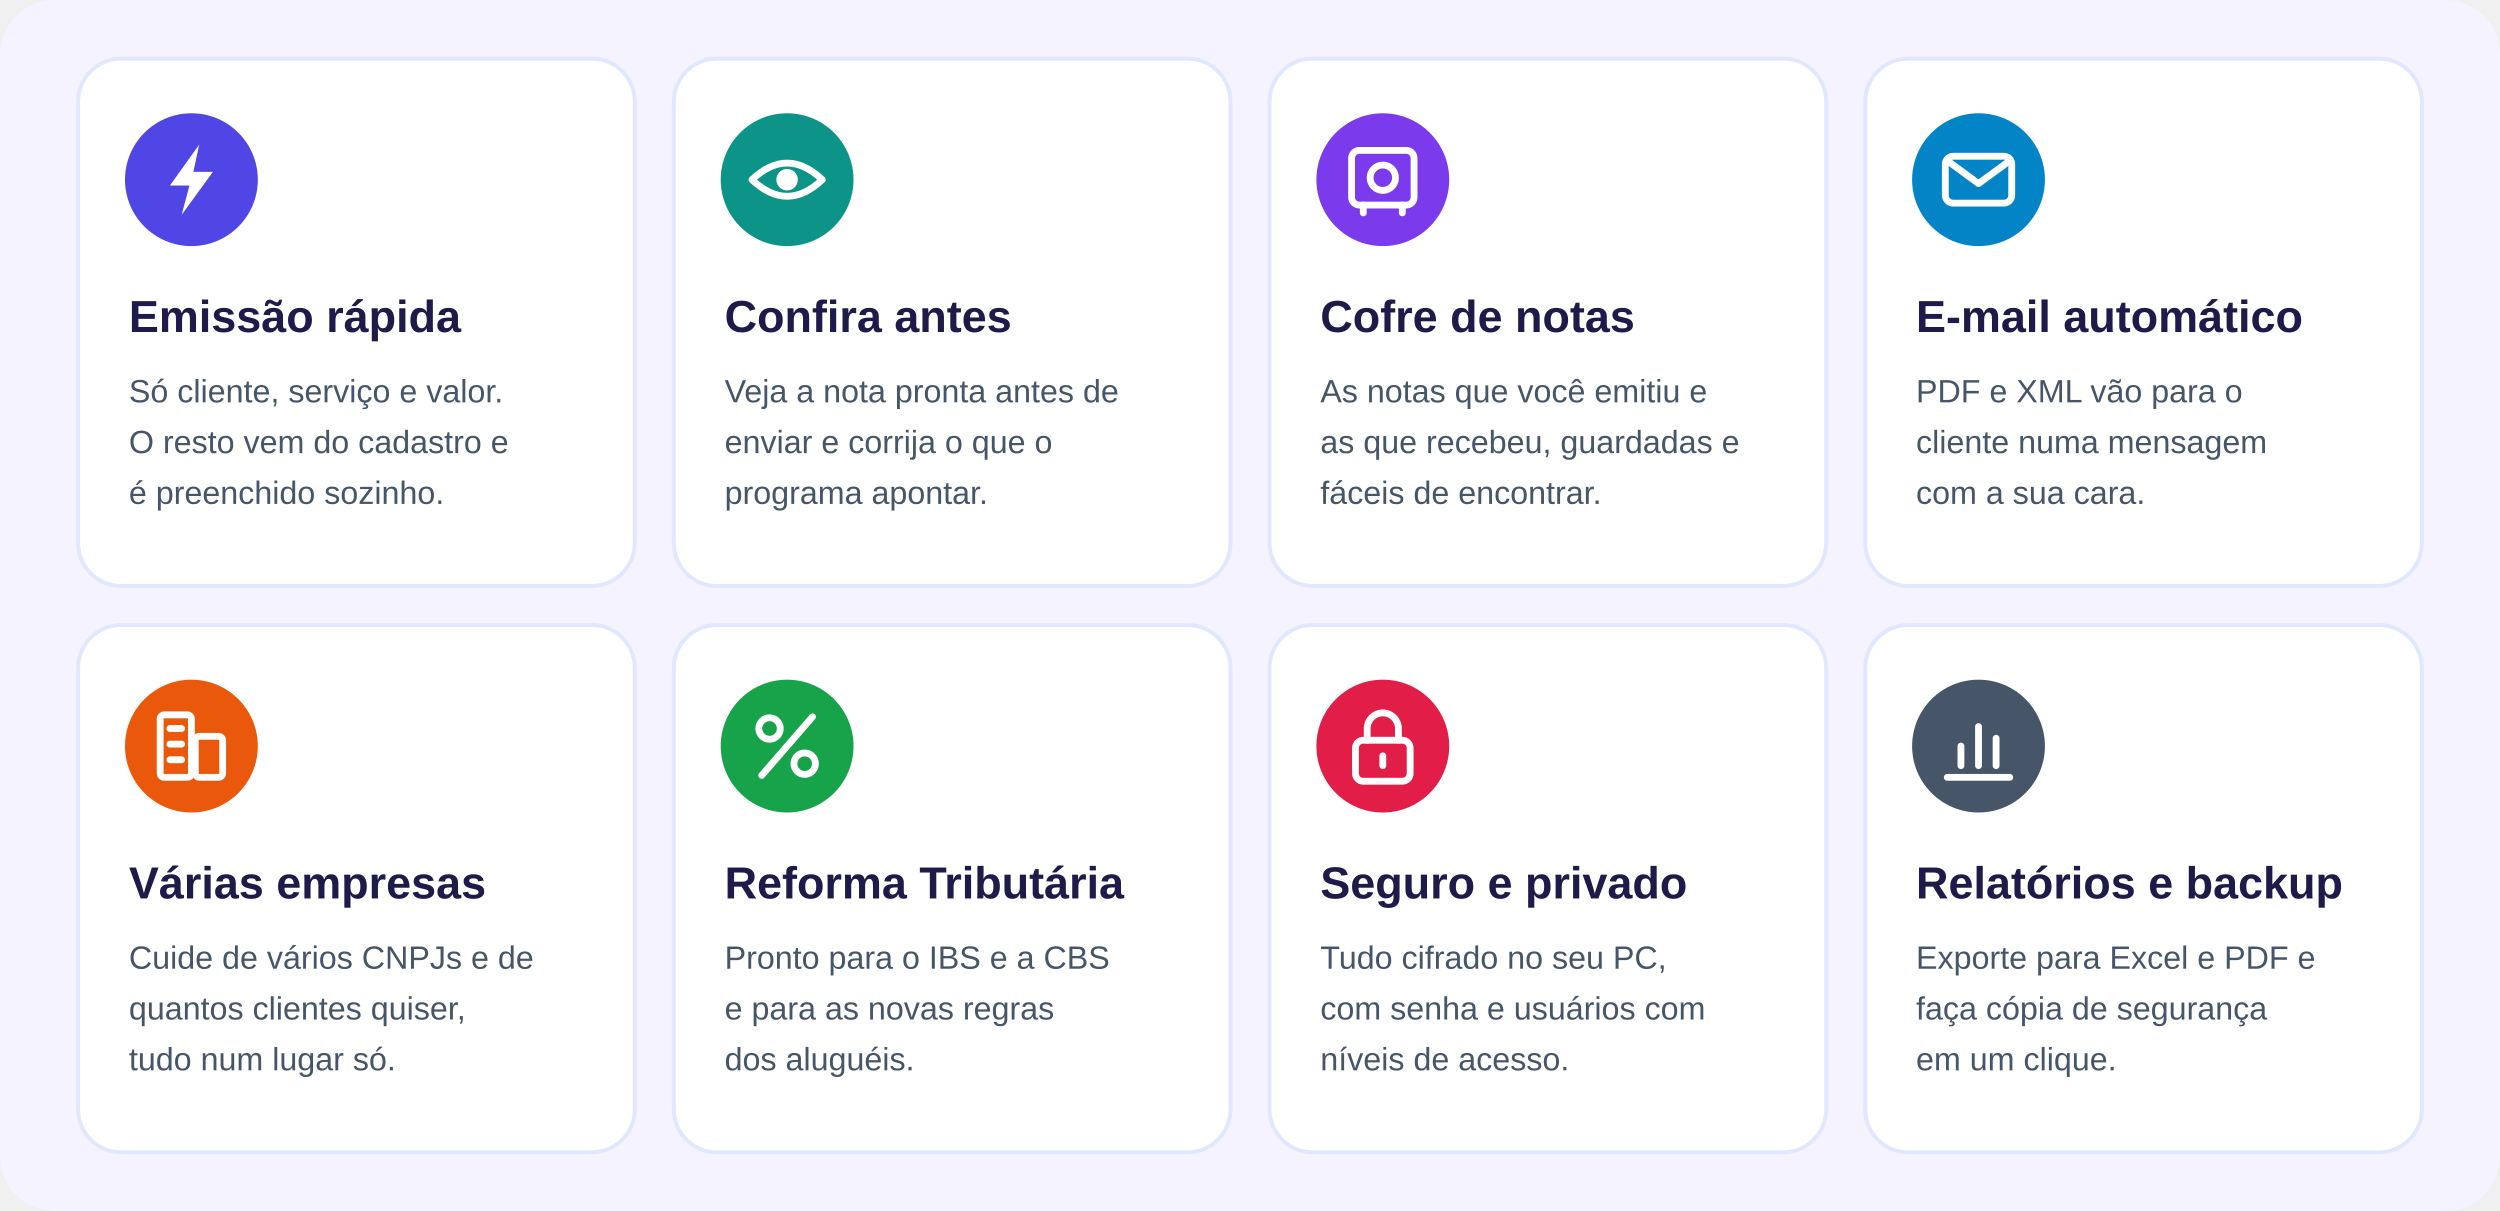
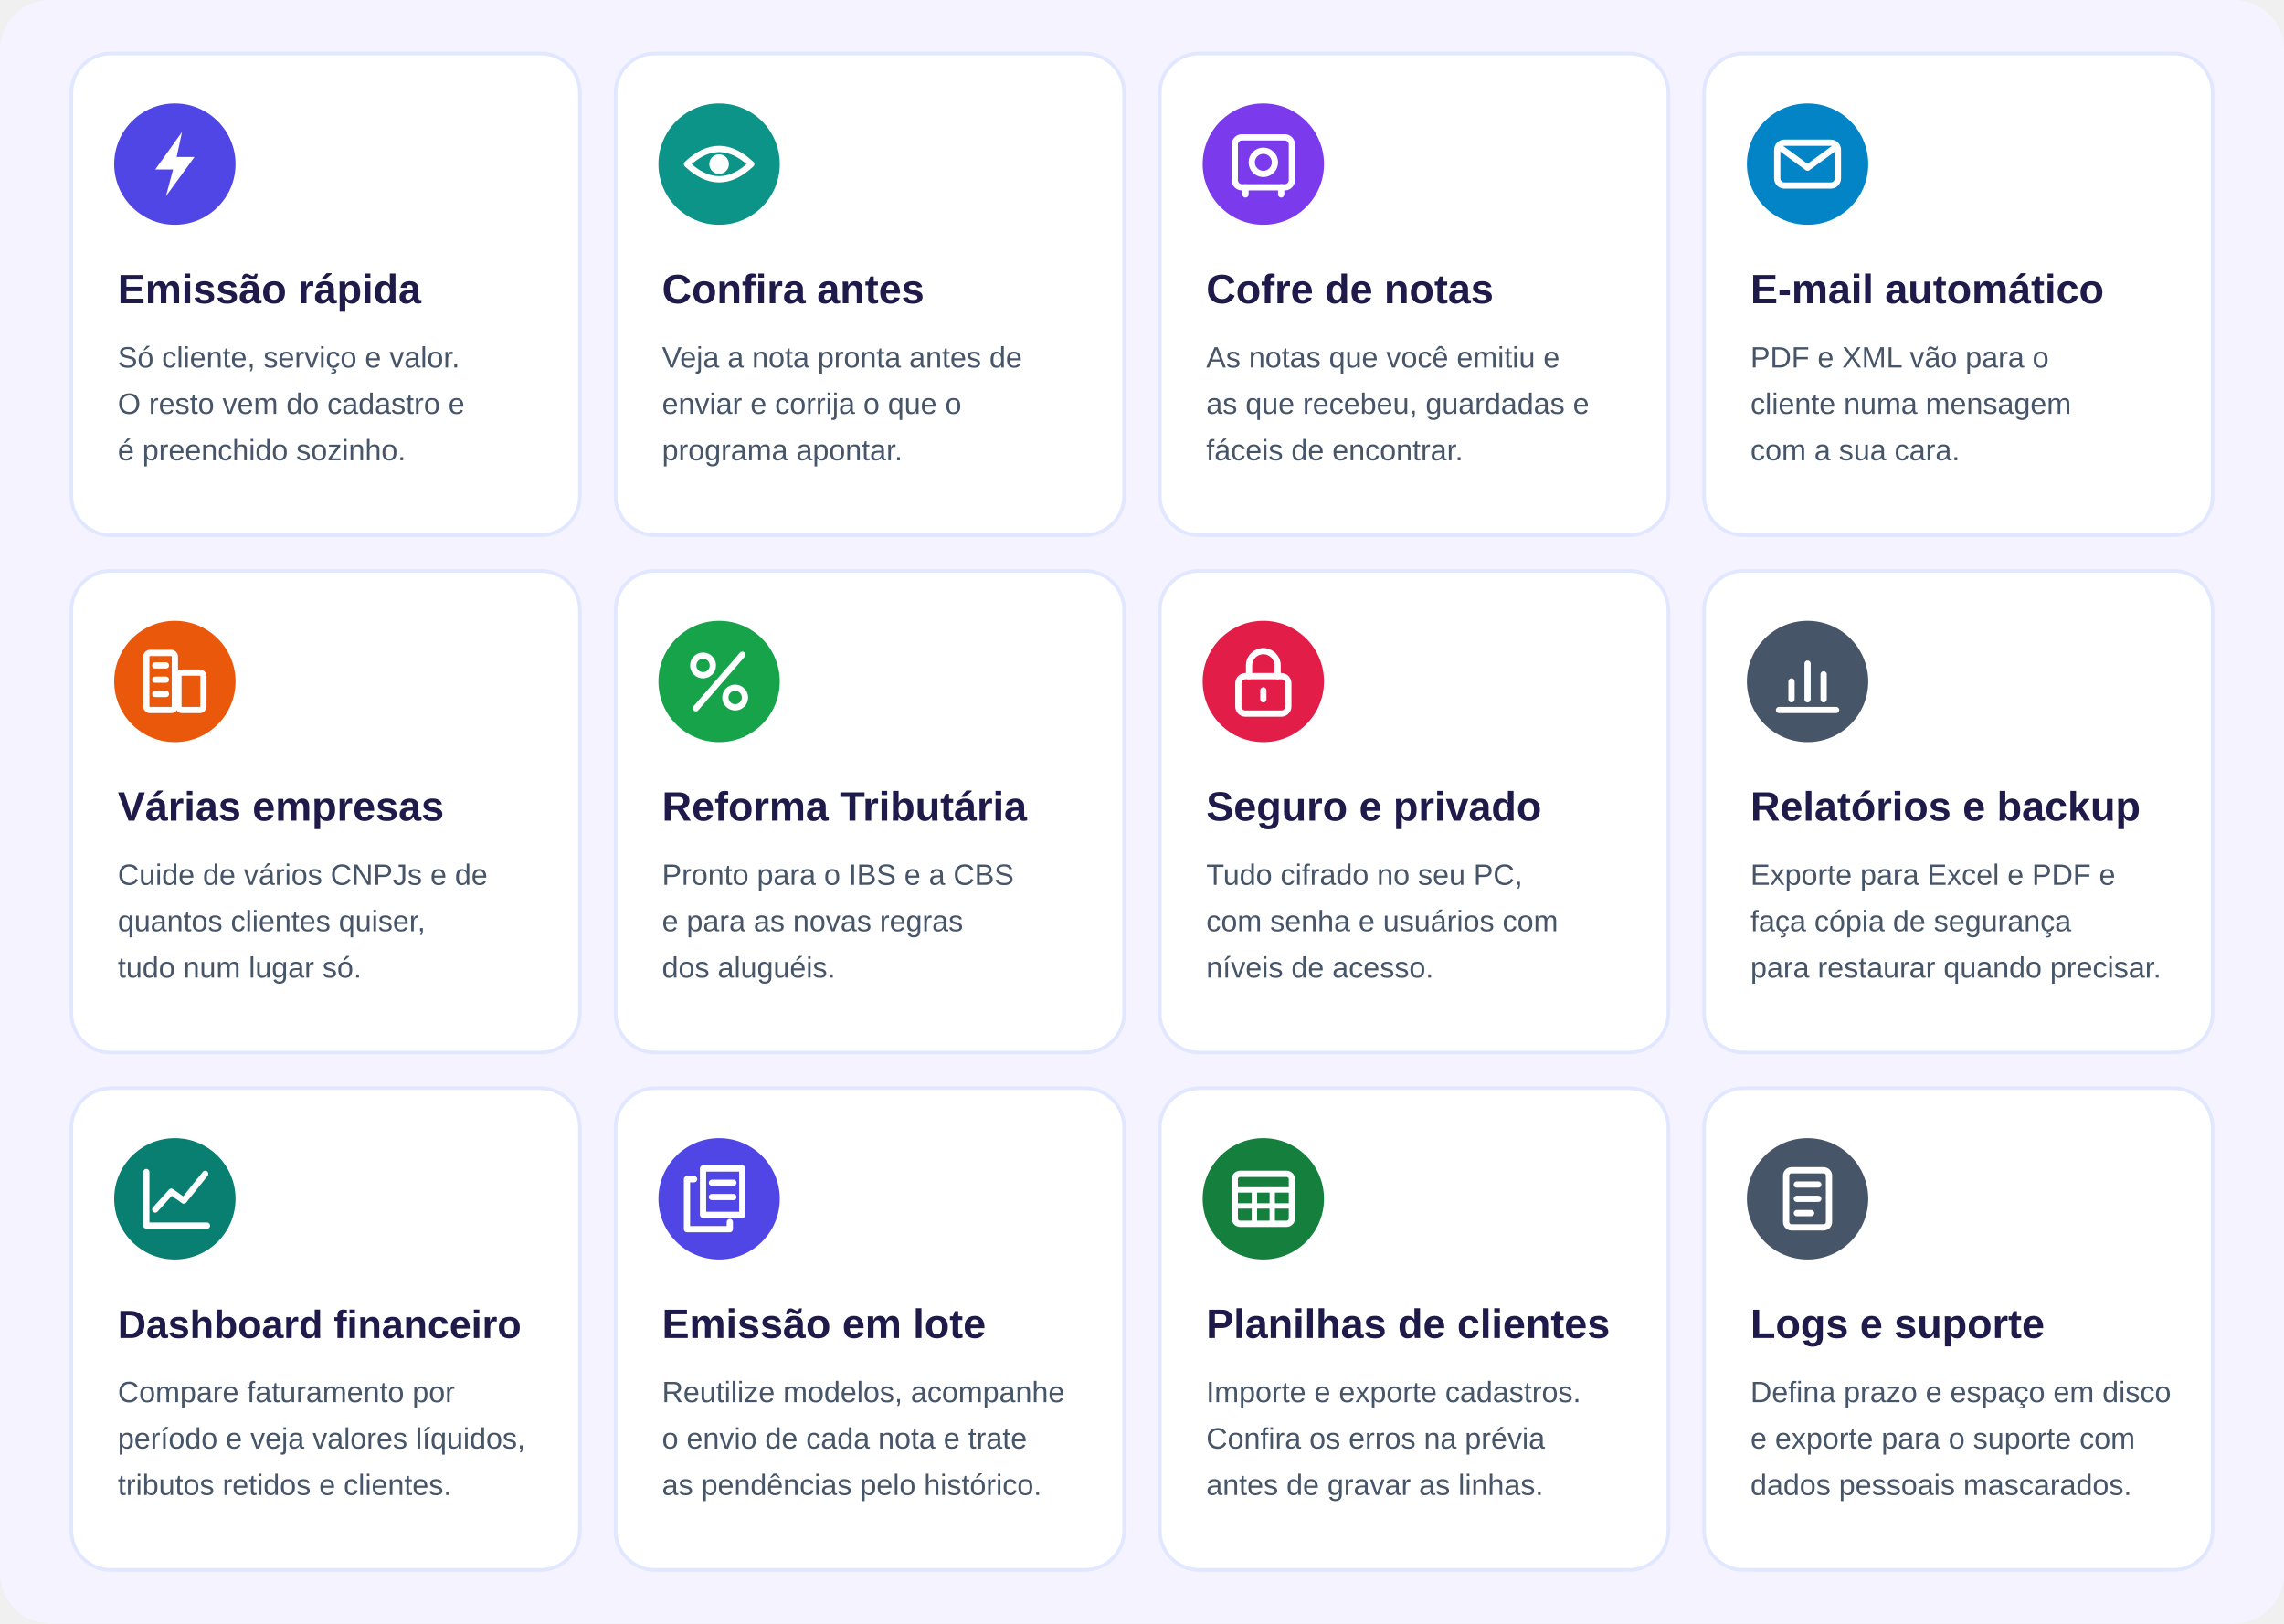
- <svg xmlns="http://www.w3.org/2000/svg" viewBox="0 0 1280 620" width="1280" height="620">
-   <rect width="1280" height="620" rx="28" fill="#F5F3FF" />
+ <svg xmlns="http://www.w3.org/2000/svg" viewBox="0 0 1280 910" width="1280" height="910" role="img" aria-labelledby="titulo descricao">
+   <rect width="1280" height="910" rx="28" fill="#F5F3FF" />
  <g font-family="Segoe UI, Helvetica Neue, Arial, sans-serif">
    <rect x="40" y="30" width="285" height="270" rx="22" fill="#FFFFFF" stroke="#E0E7FF" stroke-width="2" />
    <circle cx="98" cy="92" r="34" fill="#4F46E5" />
    <path d="M102 74 L87 95 H97 L93 110 L109 88 H99 Z" fill="#FFFFFF" />
    <text x="66" y="170" font-size="23" font-weight="800" fill="#1E1B4B">Emissão rápida</text>
    <text x="66" y="206" font-size="16.5" fill="#475569">Só cliente, serviço e valor.</text>
    <text x="66" y="232" font-size="16.5" fill="#475569">O resto vem do cadastro e</text>
    <text x="66" y="258" font-size="16.5" fill="#475569">é preenchido sozinho.</text>
    <rect x="345" y="30" width="285" height="270" rx="22" fill="#FFFFFF" stroke="#E0E7FF" stroke-width="2" />
    <circle cx="403" cy="92" r="34" fill="#0D9488" />
    <path d="M385 92 Q403 75 421 92 Q403 109 385 92 Z" fill="none" stroke="#FFFFFF" stroke-width="3.5" stroke-linecap="round" stroke-linejoin="round" />
    <circle cx="403" cy="92" r="5.5" fill="#FFFFFF" />
    <text x="371" y="170" font-size="23" font-weight="800" fill="#1E1B4B">Confira antes</text>
    <text x="371" y="206" font-size="16.5" fill="#475569">Veja a nota pronta antes de</text>
    <text x="371" y="232" font-size="16.5" fill="#475569">enviar e corrija o que o</text>
    <text x="371" y="258" font-size="16.5" fill="#475569">programa apontar.</text>
    <rect x="650" y="30" width="285" height="270" rx="22" fill="#FFFFFF" stroke="#E0E7FF" stroke-width="2" />
    <circle cx="708" cy="92" r="34" fill="#7C3AED" />
    <rect x="692" y="77" width="32" height="28" rx="4" fill="none" stroke="#FFFFFF" stroke-width="3.5" stroke-linecap="round" stroke-linejoin="round" />
    <circle cx="708" cy="91" r="6.5" fill="none" stroke="#FFFFFF" stroke-width="3.5" stroke-linecap="round" stroke-linejoin="round" />
    <path d="M698 105 v4 M718 105 v4" fill="none" stroke="#FFFFFF" stroke-width="3.5" stroke-linecap="round" stroke-linejoin="round" />
    <text x="676" y="170" font-size="23" font-weight="800" fill="#1E1B4B">Cofre de notas</text>
    <text x="676" y="206" font-size="16.5" fill="#475569">As notas que você emitiu e</text>
    <text x="676" y="232" font-size="16.5" fill="#475569">as que recebeu, guardadas e</text>
    <text x="676" y="258" font-size="16.5" fill="#475569">fáceis de encontrar.</text>
    <rect x="955" y="30" width="285" height="270" rx="22" fill="#FFFFFF" stroke="#E0E7FF" stroke-width="2" />
    <circle cx="1013" cy="92" r="34" fill="#0284C7" />
    <rect x="996" y="80" width="34" height="24" rx="4" fill="none" stroke="#FFFFFF" stroke-width="3.5" stroke-linecap="round" stroke-linejoin="round" />
    <path d="M998 83 L1013 94 L1028 83" fill="none" stroke="#FFFFFF" stroke-width="3.5" stroke-linecap="round" stroke-linejoin="round" />
    <text x="981" y="170" font-size="23" font-weight="800" fill="#1E1B4B">E-mail automático</text>
    <text x="981" y="206" font-size="16.5" fill="#475569">PDF e XML vão para o</text>
    <text x="981" y="232" font-size="16.5" fill="#475569">cliente numa mensagem</text>
    <text x="981" y="258" font-size="16.5" fill="#475569">com a sua cara.</text>
    <rect x="40" y="320" width="285" height="270" rx="22" fill="#FFFFFF" stroke="#E0E7FF" stroke-width="2" />
    <circle cx="98" cy="382" r="34" fill="#EA580C" />
    <rect x="82" y="366" width="16" height="32" rx="2" fill="none" stroke="#FFFFFF" stroke-width="3.5" stroke-linecap="round" stroke-linejoin="round" />
    <rect x="100" y="377" width="14" height="21" rx="2" fill="none" stroke="#FFFFFF" stroke-width="3.5" stroke-linecap="round" stroke-linejoin="round" />
    <path d="M87 373 h6 M87 381 h6 M87 389 h6" fill="none" stroke="#FFFFFF" stroke-width="3.5" stroke-linecap="round" stroke-linejoin="round" />
    <text x="66" y="460" font-size="23" font-weight="800" fill="#1E1B4B">Várias empresas</text>
    <text x="66" y="496" font-size="16.5" fill="#475569">Cuide de vários CNPJs e de</text>
    <text x="66" y="522" font-size="16.5" fill="#475569">quantos clientes quiser,</text>
    <text x="66" y="548" font-size="16.5" fill="#475569">tudo num lugar só.</text>
    <rect x="345" y="320" width="285" height="270" rx="22" fill="#FFFFFF" stroke="#E0E7FF" stroke-width="2" />
    <circle cx="403" cy="382" r="34" fill="#16A34A" />
    <path d="M416 367 L390 397" fill="none" stroke="#FFFFFF" stroke-width="3.5" stroke-linecap="round" stroke-linejoin="round" />
    <circle cx="394" cy="373" r="5.5" fill="none" stroke="#FFFFFF" stroke-width="3.5" stroke-linecap="round" stroke-linejoin="round" />
    <circle cx="412" cy="391" r="5.5" fill="none" stroke="#FFFFFF" stroke-width="3.5" stroke-linecap="round" stroke-linejoin="round" />
    <text x="371" y="460" font-size="23" font-weight="800" fill="#1E1B4B">Reforma Tributária</text>
    <text x="371" y="496" font-size="16.5" fill="#475569">Pronto para o IBS e a CBS</text>
    <text x="371" y="522" font-size="16.5" fill="#475569">e para as novas regras</text>
    <text x="371" y="548" font-size="16.5" fill="#475569">dos aluguéis.</text>
    <rect x="650" y="320" width="285" height="270" rx="22" fill="#FFFFFF" stroke="#E0E7FF" stroke-width="2" />
    <circle cx="708" cy="382" r="34" fill="#E11D48" />
    <rect x="694" y="379" width="28" height="21" rx="4" fill="none" stroke="#FFFFFF" stroke-width="3.5" stroke-linecap="round" stroke-linejoin="round" />
    <path d="M700 379 v-6 a8 8 0 0 1 16 0 v6" fill="none" stroke="#FFFFFF" stroke-width="3.5" stroke-linecap="round" stroke-linejoin="round" />
    <path d="M708 387 v5" fill="none" stroke="#FFFFFF" stroke-width="3.5" stroke-linecap="round" stroke-linejoin="round" />
    <text x="676" y="460" font-size="23" font-weight="800" fill="#1E1B4B">Seguro e privado</text>
    <text x="676" y="496" font-size="16.5" fill="#475569">Tudo cifrado no seu PC,</text>
    <text x="676" y="522" font-size="16.5" fill="#475569">com senha e usuários com</text>
    <text x="676" y="548" font-size="16.5" fill="#475569">níveis de acesso.</text>
    <rect x="955" y="320" width="285" height="270" rx="22" fill="#FFFFFF" stroke="#E0E7FF" stroke-width="2" />
    <circle cx="1013" cy="382" r="34" fill="#475569" />
    <path d="M997 398 H1029" fill="none" stroke="#FFFFFF" stroke-width="3.5" stroke-linecap="round" stroke-linejoin="round" />
    <path d="M1004 392 v-10 M1013 392 v-20 M1022 392 v-14" fill="none" stroke="#FFFFFF" stroke-width="3.5" stroke-linecap="round" stroke-linejoin="round" />
    <text x="981" y="460" font-size="23" font-weight="800" fill="#1E1B4B">Relatórios e backup</text>
    <text x="981" y="496" font-size="16.5" fill="#475569">Exporte para Excel e PDF e</text>
    <text x="981" y="522" font-size="16.5" fill="#475569">faça cópia de segurança</text>
-     <text x="981" y="548" font-size="16.5" fill="#475569">em um clique.</text>
+     <text x="981" y="548" font-size="16.5" fill="#475569">para restaurar quando precisar.</text>
+     <g transform="translate(40 610)">
+       <rect width="285" height="270" rx="22" fill="#FFFFFF" stroke="#E0E7FF" stroke-width="2" />
+       <circle cx="58" cy="62" r="34" fill="#087F70" />
+       <path d="M42 77V47m0 30h34M47 68l9-10 7 5 12-15" fill="none" stroke="#FFFFFF" stroke-width="3.5" stroke-linecap="round" stroke-linejoin="round" />
+       <text x="26" y="140" font-size="22" font-weight="800" fill="#1E1B4B">Dashboard financeiro</text>
+       <text x="26" y="176" font-size="16.5" fill="#475569">Compare faturamento por</text>
+       <text x="26" y="202" font-size="16.5" fill="#475569">período e veja valores líquidos,</text>
+       <text x="26" y="228" font-size="16.5" fill="#475569">tributos retidos e clientes.</text>
+     </g>
+     <g transform="translate(345 610)">
+       <rect width="285" height="270" rx="22" fill="#FFFFFF" stroke="#E0E7FF" stroke-width="2" />
+       <circle cx="58" cy="62" r="34" fill="#4F46E5" />
+       <path d="M49 45h22v26H49zM44 51h-4v28h24v-4M54 53h12m-12 8h12" fill="none" stroke="#FFFFFF" stroke-width="3.5" stroke-linecap="round" stroke-linejoin="round" />
+       <text x="26" y="140" font-size="23" font-weight="800" fill="#1E1B4B">Emissão em lote</text>
+       <text x="26" y="176" font-size="16.5" fill="#475569">Reutilize modelos, acompanhe</text>
+       <text x="26" y="202" font-size="16.5" fill="#475569">o envio de cada nota e trate</text>
+       <text x="26" y="228" font-size="16.5" fill="#475569">as pendências pelo histórico.</text>
+     </g>
+     <g transform="translate(650 610)">
+       <rect width="285" height="270" rx="22" fill="#FFFFFF" stroke="#E0E7FF" stroke-width="2" />
+       <circle cx="58" cy="62" r="34" fill="#15803D" />
+       <rect x="42" y="48" width="32" height="28" rx="3" fill="none" stroke="#FFFFFF" stroke-width="3.5" />
+       <path d="M42 57h32m-32 9h32m-21-9v19m10-19v19" fill="none" stroke="#FFFFFF" stroke-width="3" />
+       <text x="26" y="140" font-size="23" font-weight="800" fill="#1E1B4B">Planilhas de clientes</text>
+       <text x="26" y="176" font-size="16.5" fill="#475569">Importe e exporte cadastros.</text>
+       <text x="26" y="202" font-size="16.5" fill="#475569">Confira os erros na prévia</text>
+       <text x="26" y="228" font-size="16.5" fill="#475569">antes de gravar as linhas.</text>
+     </g>
+     <g transform="translate(955 610)">
+       <rect width="285" height="270" rx="22" fill="#FFFFFF" stroke="#E0E7FF" stroke-width="2" />
+       <circle cx="58" cy="62" r="34" fill="#475569" />
+       <rect x="46" y="46" width="24" height="32" rx="3" fill="none" stroke="#FFFFFF" stroke-width="3.5" />
+       <path d="M52 54h12m-12 8h12m-12 8h8" fill="none" stroke="#FFFFFF" stroke-width="3.5" stroke-linecap="round" />
+       <text x="26" y="140" font-size="23" font-weight="800" fill="#1E1B4B">Logs e suporte</text>
+       <text x="26" y="176" font-size="16.5" fill="#475569">Defina prazo e espaço em disco</text>
+       <text x="26" y="202" font-size="16.5" fill="#475569">e exporte para o suporte com</text>
+       <text x="26" y="228" font-size="16.5" fill="#475569">dados pessoais mascarados.</text>
+     </g>
  </g>
</svg>
